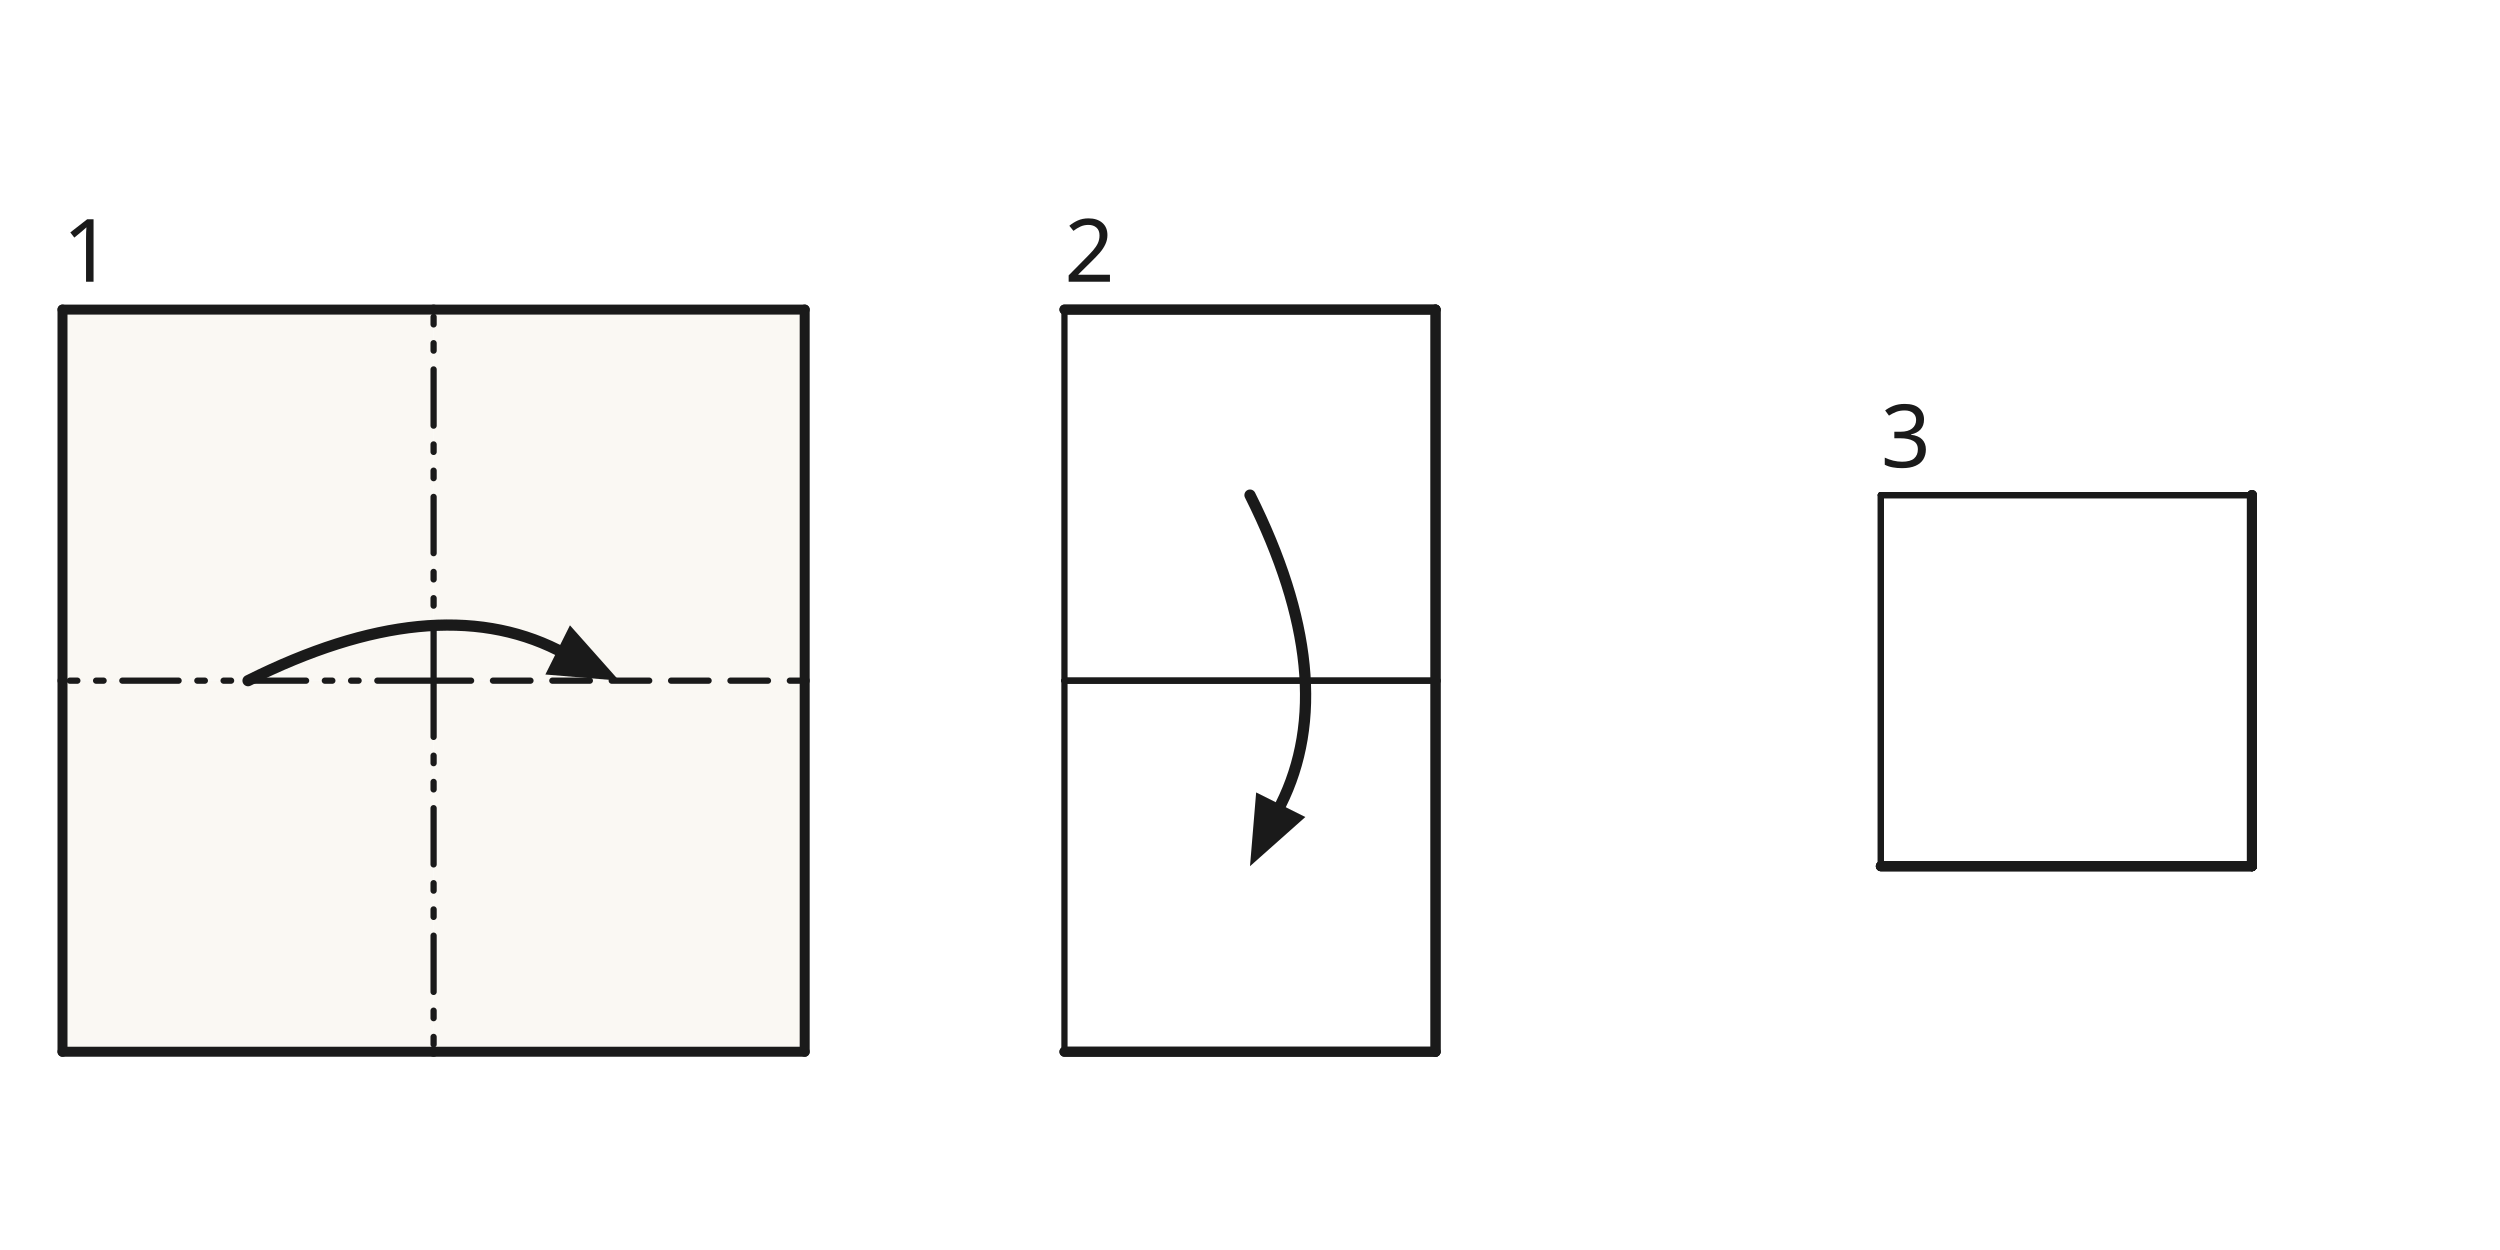
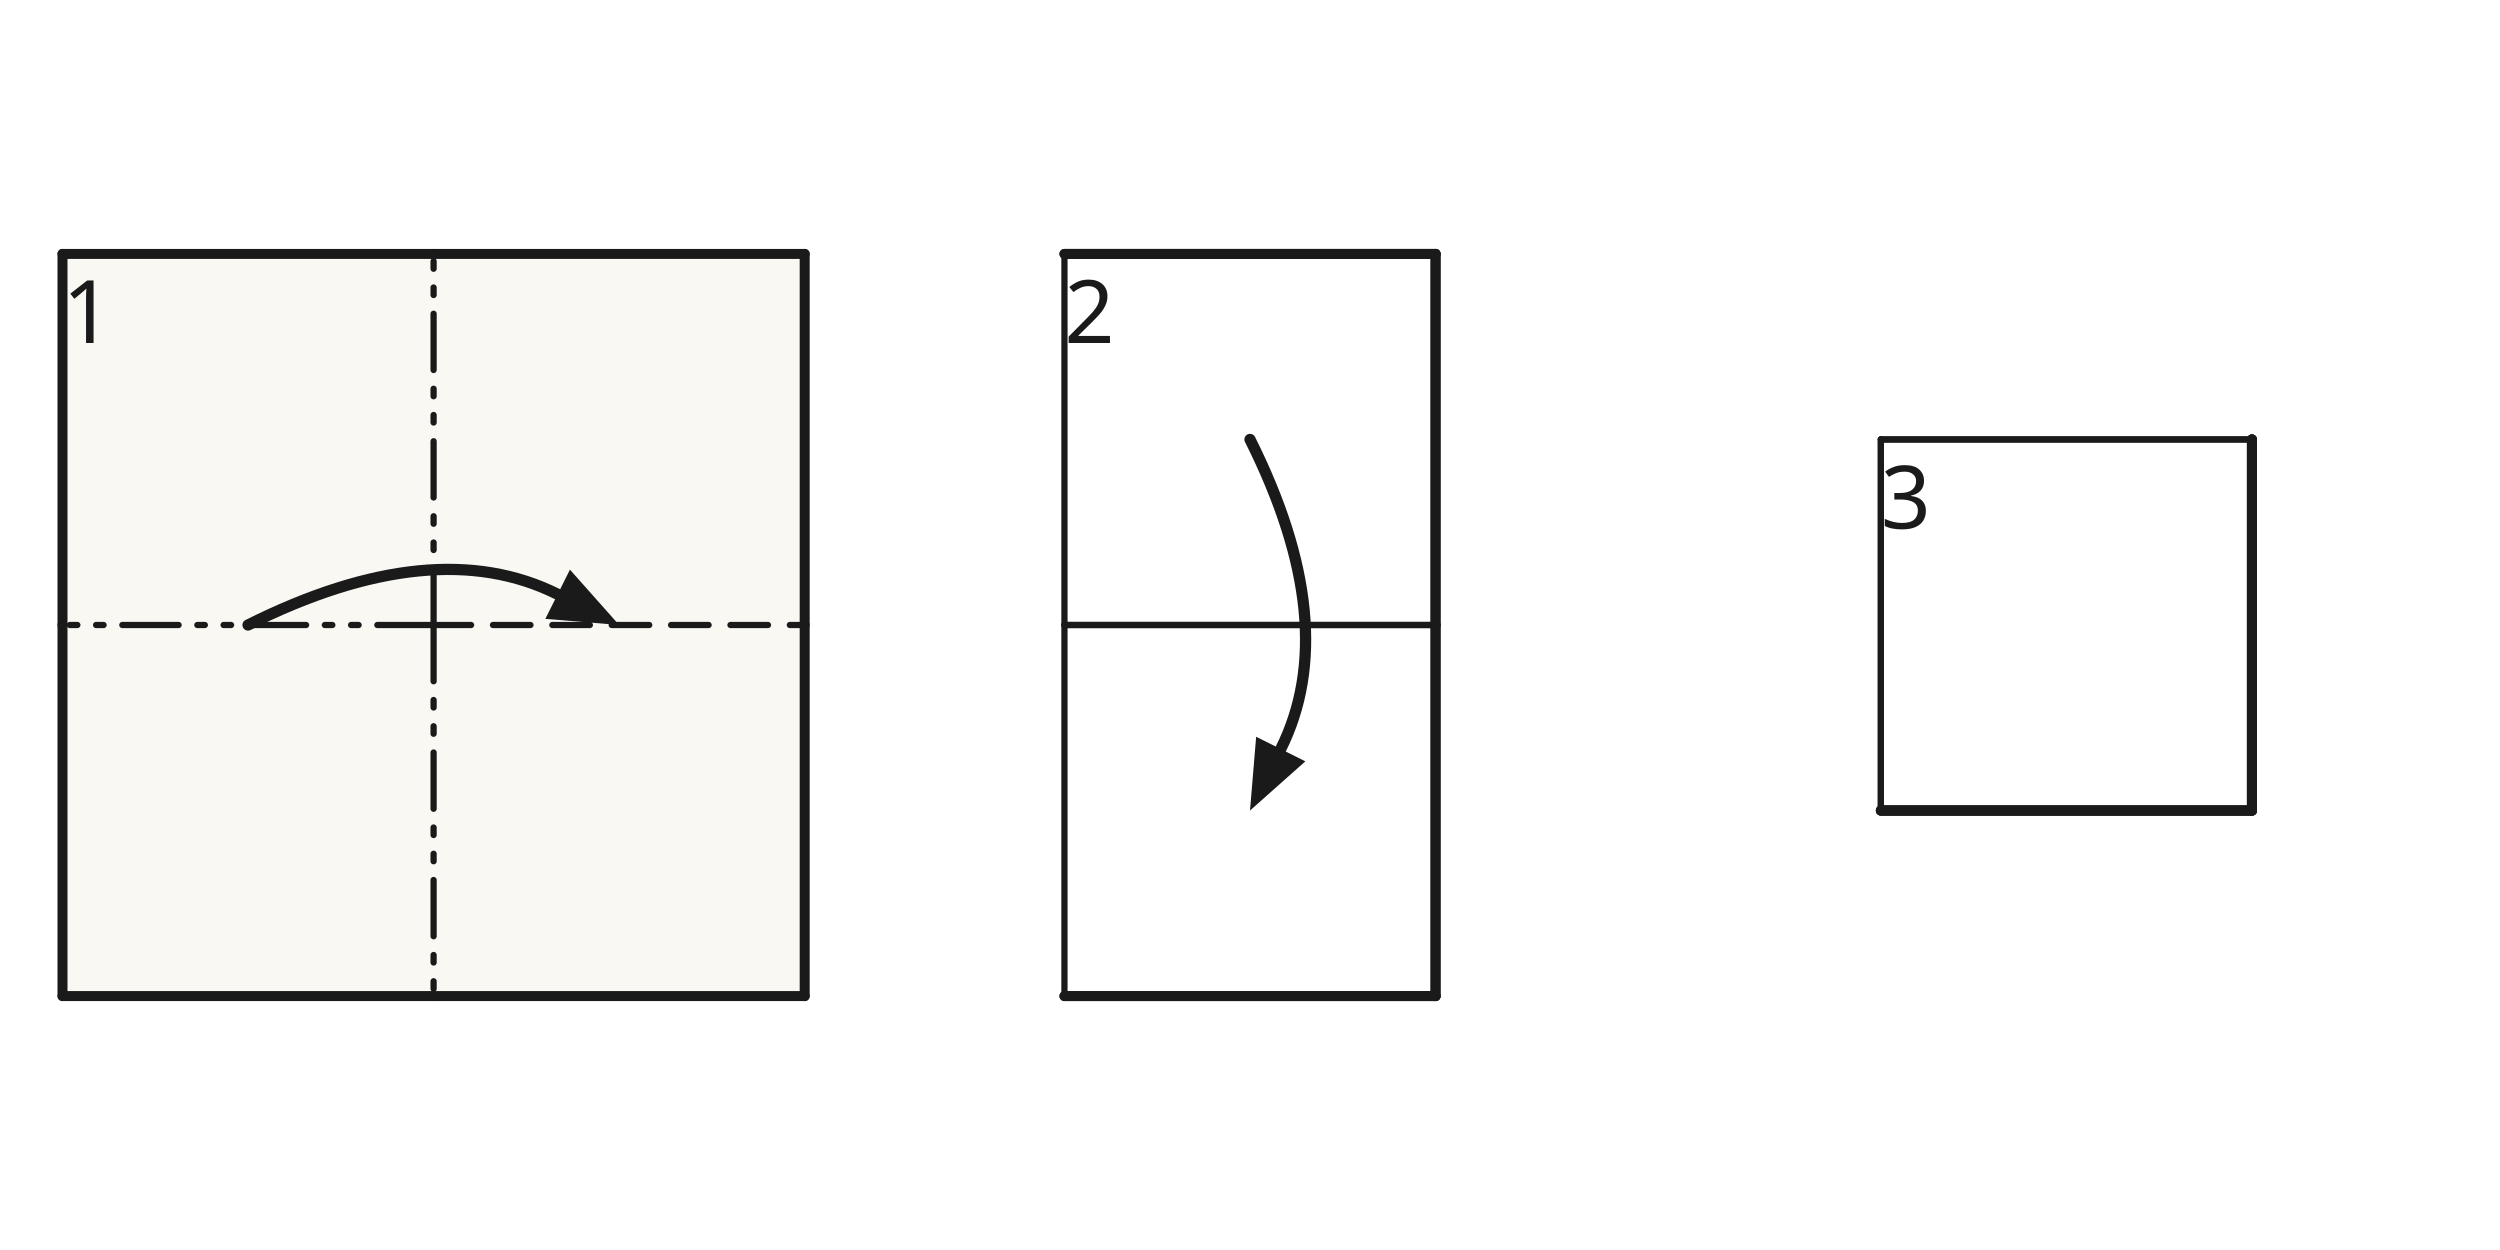
<svg xmlns="http://www.w3.org/2000/svg" width="400" height="200" viewBox="0 0 400 200">
  <rect x="0" y="0" width="400" height="200" fill="#ffffff" />
  <g fill="none" stroke-linecap="round" stroke-linejoin="round">
-     <path d="M 69.375 108.906 L 69.375 168.281 L 128.75 168.281 L 128.75 108.906 Z" fill="#faf8f3" />
-     <path d="M 69.375 108.906 L 128.75 108.906 L 128.75 49.531 L 69.375 49.531 Z" fill="#faf8f3" />
-     <path d="M 69.375 108.906 L 69.375 49.531 L 10 49.531 L 10 108.906 Z" fill="#faf8f3" />
-     <path d="M 69.375 108.906 L 10 108.906 L 10 168.281 L 69.375 168.281 Z" fill="#faf8f3" />
-     <path d="M 69.375 108.906 L 69.375 168.281" stroke="#1a1a1a" stroke-width="1" stroke-dasharray="9 3 1.2 3 1.2 3" />
-     <path d="M 69.375 108.906 L 128.75 108.906" stroke="#1a1a1a" stroke-width="1" stroke-dasharray="6 3.5" />
-     <path d="M 69.375 108.906 L 69.375 49.531" stroke="#1a1a1a" stroke-width="1" stroke-dasharray="9 3 1.2 3 1.2 3" />
-     <path d="M 69.375 108.906 L 10 108.906" stroke="#1a1a1a" stroke-width="1" stroke-dasharray="9 3 1.2 3 1.2 3" />
-     <path d="M 10 168.281 L 69.375 168.281" stroke="#1a1a1a" stroke-width="1.6" />
-     <path d="M 69.375 168.281 L 128.75 168.281" stroke="#1a1a1a" stroke-width="1.6" />
-     <path d="M 128.75 168.281 L 128.75 108.906" stroke="#1a1a1a" stroke-width="1.6" />
-     <path d="M 128.75 108.906 L 128.75 49.531" stroke="#1a1a1a" stroke-width="1.6" />
-     <path d="M 128.75 49.531 L 69.375 49.531" stroke="#1a1a1a" stroke-width="1.6" />
-     <path d="M 69.375 49.531 L 10 49.531" stroke="#1a1a1a" stroke-width="1.6" />
-     <path d="M 10 49.531 L 10 108.906" stroke="#1a1a1a" stroke-width="1.6" />
-     <path d="M 10 108.906 L 10 168.281" stroke="#1a1a1a" stroke-width="1.6" />
-     <path d="M 39.688 108.906 Q 69.375 94.062 89.224 103.987" stroke="#1a1a1a" stroke-width="1.8" />
-     <path d="M 99.062 108.906 L 87.256 107.922 L 91.192 100.051 Z" fill="#1a1a1a" />
-     <text x="10" y="45.078" font-size="14" font-family="sans-serif" fill="#1a1a1a">1</text>
-     <path d="M 170.312 108.906 L 170.312 168.281" stroke="#1a1a1a" stroke-width="1" />
-     <path d="M 170.312 108.906 L 229.688 108.906" stroke="#1a1a1a" stroke-width="1" />
-     <path d="M 170.312 108.906 L 170.312 49.531" stroke="#1a1a1a" stroke-width="1" />
-     <path d="M 170.312 108.906 L 229.688 108.906" stroke="#1a1a1a" stroke-width="1" />
-     <path d="M 229.688 168.281 L 170.312 168.281" stroke="#1a1a1a" stroke-width="1.6" />
-     <path d="M 170.312 168.281 L 229.688 168.281" stroke="#1a1a1a" stroke-width="1.6" />
-     <path d="M 229.688 168.281 L 229.688 108.906" stroke="#1a1a1a" stroke-width="1.6" />
-     <path d="M 229.688 108.906 L 229.688 49.531" stroke="#1a1a1a" stroke-width="1.6" />
-     <path d="M 229.688 49.531 L 170.312 49.531" stroke="#1a1a1a" stroke-width="1.6" />
-     <path d="M 170.312 49.531 L 229.688 49.531" stroke="#1a1a1a" stroke-width="1.6" />
-     <path d="M 229.688 49.531 L 229.688 108.906" stroke="#1a1a1a" stroke-width="1.6" />
-     <path d="M 229.688 108.906 L 229.688 168.281" stroke="#1a1a1a" stroke-width="1.6" />
-     <path d="M 200 79.219 Q 214.844 108.906 204.919 128.755" stroke="#1a1a1a" stroke-width="1.8" />
-     <path d="M 200 138.594 L 200.984 126.787 L 208.855 130.723 Z" fill="#1a1a1a" />
-     <text x="170.312" y="45.078" font-size="14" font-family="sans-serif" fill="#1a1a1a">2</text>
-     <path d="M 300.938 79.219 L 300.938 138.594" stroke="#1a1a1a" stroke-width="1" />
-     <path d="M 300.938 79.219 L 360.312 79.219" stroke="#1a1a1a" stroke-width="1" />
-     <path d="M 300.938 79.219 L 300.938 138.594" stroke="#1a1a1a" stroke-width="1" />
-     <path d="M 300.938 79.219 L 360.312 79.219" stroke="#1a1a1a" stroke-width="1" />
-     <path d="M 360.312 138.594 L 300.938 138.594" stroke="#1a1a1a" stroke-width="1.6" />
-     <path d="M 300.938 138.594 L 360.312 138.594" stroke="#1a1a1a" stroke-width="1.6" />
-     <path d="M 360.312 138.594 L 360.312 79.219" stroke="#1a1a1a" stroke-width="1.6" />
-     <path d="M 360.312 79.219 L 360.312 138.594" stroke="#1a1a1a" stroke-width="1.6" />
-     <path d="M 360.312 138.594 L 300.938 138.594" stroke="#1a1a1a" stroke-width="1.6" />
-     <path d="M 300.938 138.594 L 360.312 138.594" stroke="#1a1a1a" stroke-width="1.6" />
-     <path d="M 360.312 138.594 L 360.312 79.219" stroke="#1a1a1a" stroke-width="1.6" />
-     <path d="M 360.312 79.219 L 360.312 138.594" stroke="#1a1a1a" stroke-width="1.6" />
-     <text x="300.938" y="74.766" font-size="14" font-family="sans-serif" fill="#1a1a1a">3</text>
+     <path d="M 69.375 100 L 69.375 159.375 L 128.75 159.375 L 128.75 100 Z" fill="#faf8f3" />
+     <path d="M 69.375 100 L 128.75 100 L 128.75 40.625 L 69.375 40.625 Z" fill="#faf8f3" />
+     <path d="M 69.375 100 L 69.375 40.625 L 10 40.625 L 10 100 Z" fill="#faf8f3" />
+     <path d="M 69.375 100 L 10 100 L 10 159.375 L 69.375 159.375 Z" fill="#faf8f3" />
+     <path d="M 69.375 100 L 69.375 159.375" stroke="#1a1a1a" stroke-width="1" stroke-dasharray="9 3 1.2 3 1.2 3" />
+     <path d="M 69.375 100 L 128.75 100" stroke="#1a1a1a" stroke-width="1" stroke-dasharray="6 3.5" />
+     <path d="M 69.375 100 L 69.375 40.625" stroke="#1a1a1a" stroke-width="1" stroke-dasharray="9 3 1.2 3 1.2 3" />
+     <path d="M 69.375 100 L 10 100" stroke="#1a1a1a" stroke-width="1" stroke-dasharray="9 3 1.2 3 1.2 3" />
+     <path d="M 10 159.375 L 69.375 159.375" stroke="#1a1a1a" stroke-width="1.6" />
+     <path d="M 69.375 159.375 L 128.75 159.375" stroke="#1a1a1a" stroke-width="1.6" />
+     <path d="M 128.75 159.375 L 128.75 100" stroke="#1a1a1a" stroke-width="1.6" />
+     <path d="M 128.75 100 L 128.75 40.625" stroke="#1a1a1a" stroke-width="1.6" />
+     <path d="M 128.75 40.625 L 69.375 40.625" stroke="#1a1a1a" stroke-width="1.6" />
+     <path d="M 69.375 40.625 L 10 40.625" stroke="#1a1a1a" stroke-width="1.6" />
+     <path d="M 10 40.625 L 10 100" stroke="#1a1a1a" stroke-width="1.6" />
+     <path d="M 10 100 L 10 159.375" stroke="#1a1a1a" stroke-width="1.6" />
+     <path d="M 39.688 100 Q 69.375 85.156 89.224 95.081" stroke="#1a1a1a" stroke-width="1.8" />
+     <path d="M 99.062 100 L 87.256 99.016 L 91.192 91.145 Z" fill="#1a1a1a" />
+     <text x="10" y="54.875" font-size="14" font-family="sans-serif" fill="#1a1a1a">1</text>
+     <path d="M 170.312 100 L 170.312 159.375" stroke="#1a1a1a" stroke-width="1" />
+     <path d="M 170.312 100 L 229.688 100" stroke="#1a1a1a" stroke-width="1" />
+     <path d="M 170.312 100 L 170.312 40.625" stroke="#1a1a1a" stroke-width="1" />
+     <path d="M 170.312 100 L 229.688 100" stroke="#1a1a1a" stroke-width="1" />
+     <path d="M 229.688 159.375 L 170.312 159.375" stroke="#1a1a1a" stroke-width="1.6" />
+     <path d="M 170.312 159.375 L 229.688 159.375" stroke="#1a1a1a" stroke-width="1.6" />
+     <path d="M 229.688 159.375 L 229.688 100" stroke="#1a1a1a" stroke-width="1.6" />
+     <path d="M 229.688 100 L 229.688 40.625" stroke="#1a1a1a" stroke-width="1.6" />
+     <path d="M 229.688 40.625 L 170.312 40.625" stroke="#1a1a1a" stroke-width="1.6" />
+     <path d="M 170.312 40.625 L 229.688 40.625" stroke="#1a1a1a" stroke-width="1.6" />
+     <path d="M 229.688 40.625 L 229.688 100" stroke="#1a1a1a" stroke-width="1.6" />
+     <path d="M 229.688 100 L 229.688 159.375" stroke="#1a1a1a" stroke-width="1.6" />
+     <path d="M 200 70.312 Q 214.844 100 204.919 119.849" stroke="#1a1a1a" stroke-width="1.8" />
+     <path d="M 200 129.688 L 200.984 117.881 L 208.855 121.817 Z" fill="#1a1a1a" />
+     <text x="170.312" y="54.875" font-size="14" font-family="sans-serif" fill="#1a1a1a">2</text>
+     <path d="M 300.938 70.312 L 300.938 129.688" stroke="#1a1a1a" stroke-width="1" />
+     <path d="M 300.938 70.312 L 360.312 70.312" stroke="#1a1a1a" stroke-width="1" />
+     <path d="M 300.938 70.312 L 300.938 129.688" stroke="#1a1a1a" stroke-width="1" />
+     <path d="M 300.938 70.312 L 360.312 70.312" stroke="#1a1a1a" stroke-width="1" />
+     <path d="M 360.312 129.688 L 300.938 129.688" stroke="#1a1a1a" stroke-width="1.6" />
+     <path d="M 300.938 129.688 L 360.312 129.688" stroke="#1a1a1a" stroke-width="1.6" />
+     <path d="M 360.312 129.688 L 360.312 70.312" stroke="#1a1a1a" stroke-width="1.6" />
+     <path d="M 360.312 70.312 L 360.312 129.688" stroke="#1a1a1a" stroke-width="1.6" />
+     <path d="M 360.312 129.688 L 300.938 129.688" stroke="#1a1a1a" stroke-width="1.6" />
+     <path d="M 300.938 129.688 L 360.312 129.688" stroke="#1a1a1a" stroke-width="1.6" />
+     <path d="M 360.312 129.688 L 360.312 70.312" stroke="#1a1a1a" stroke-width="1.6" />
+     <path d="M 360.312 70.312 L 360.312 129.688" stroke="#1a1a1a" stroke-width="1.6" />
+     <text x="300.938" y="84.562" font-size="14" font-family="sans-serif" fill="#1a1a1a">3</text>
  </g>
</svg>
